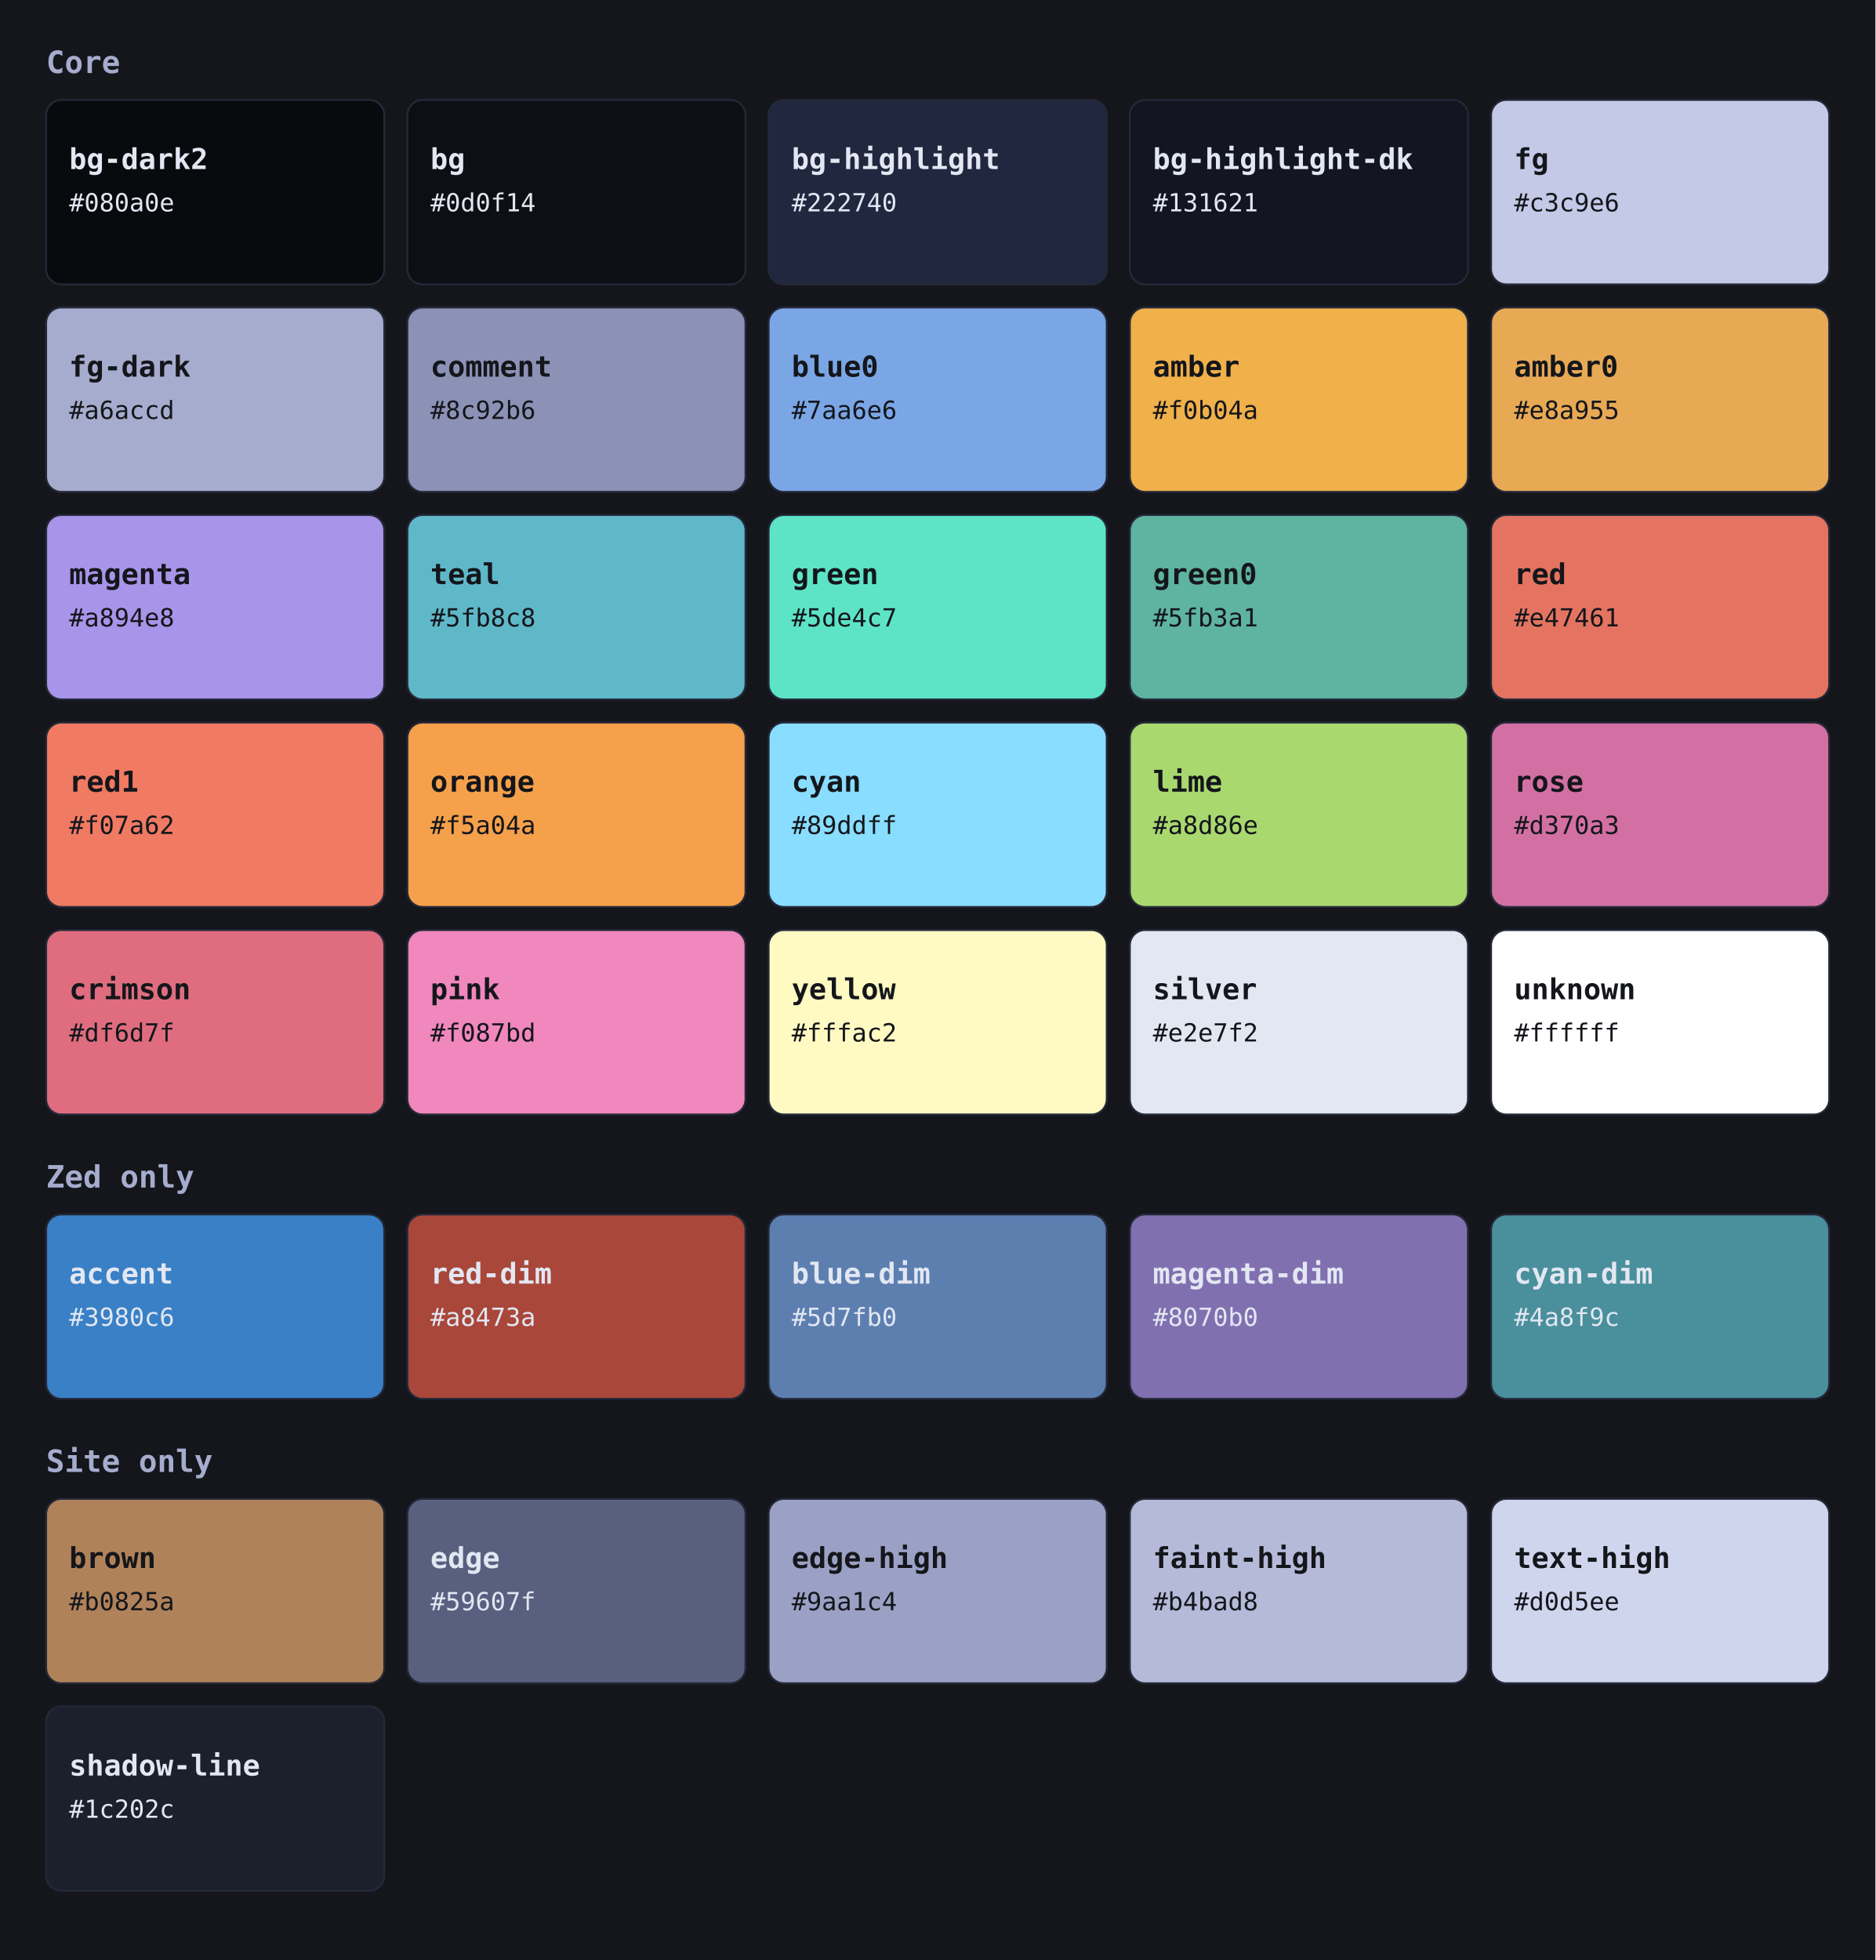
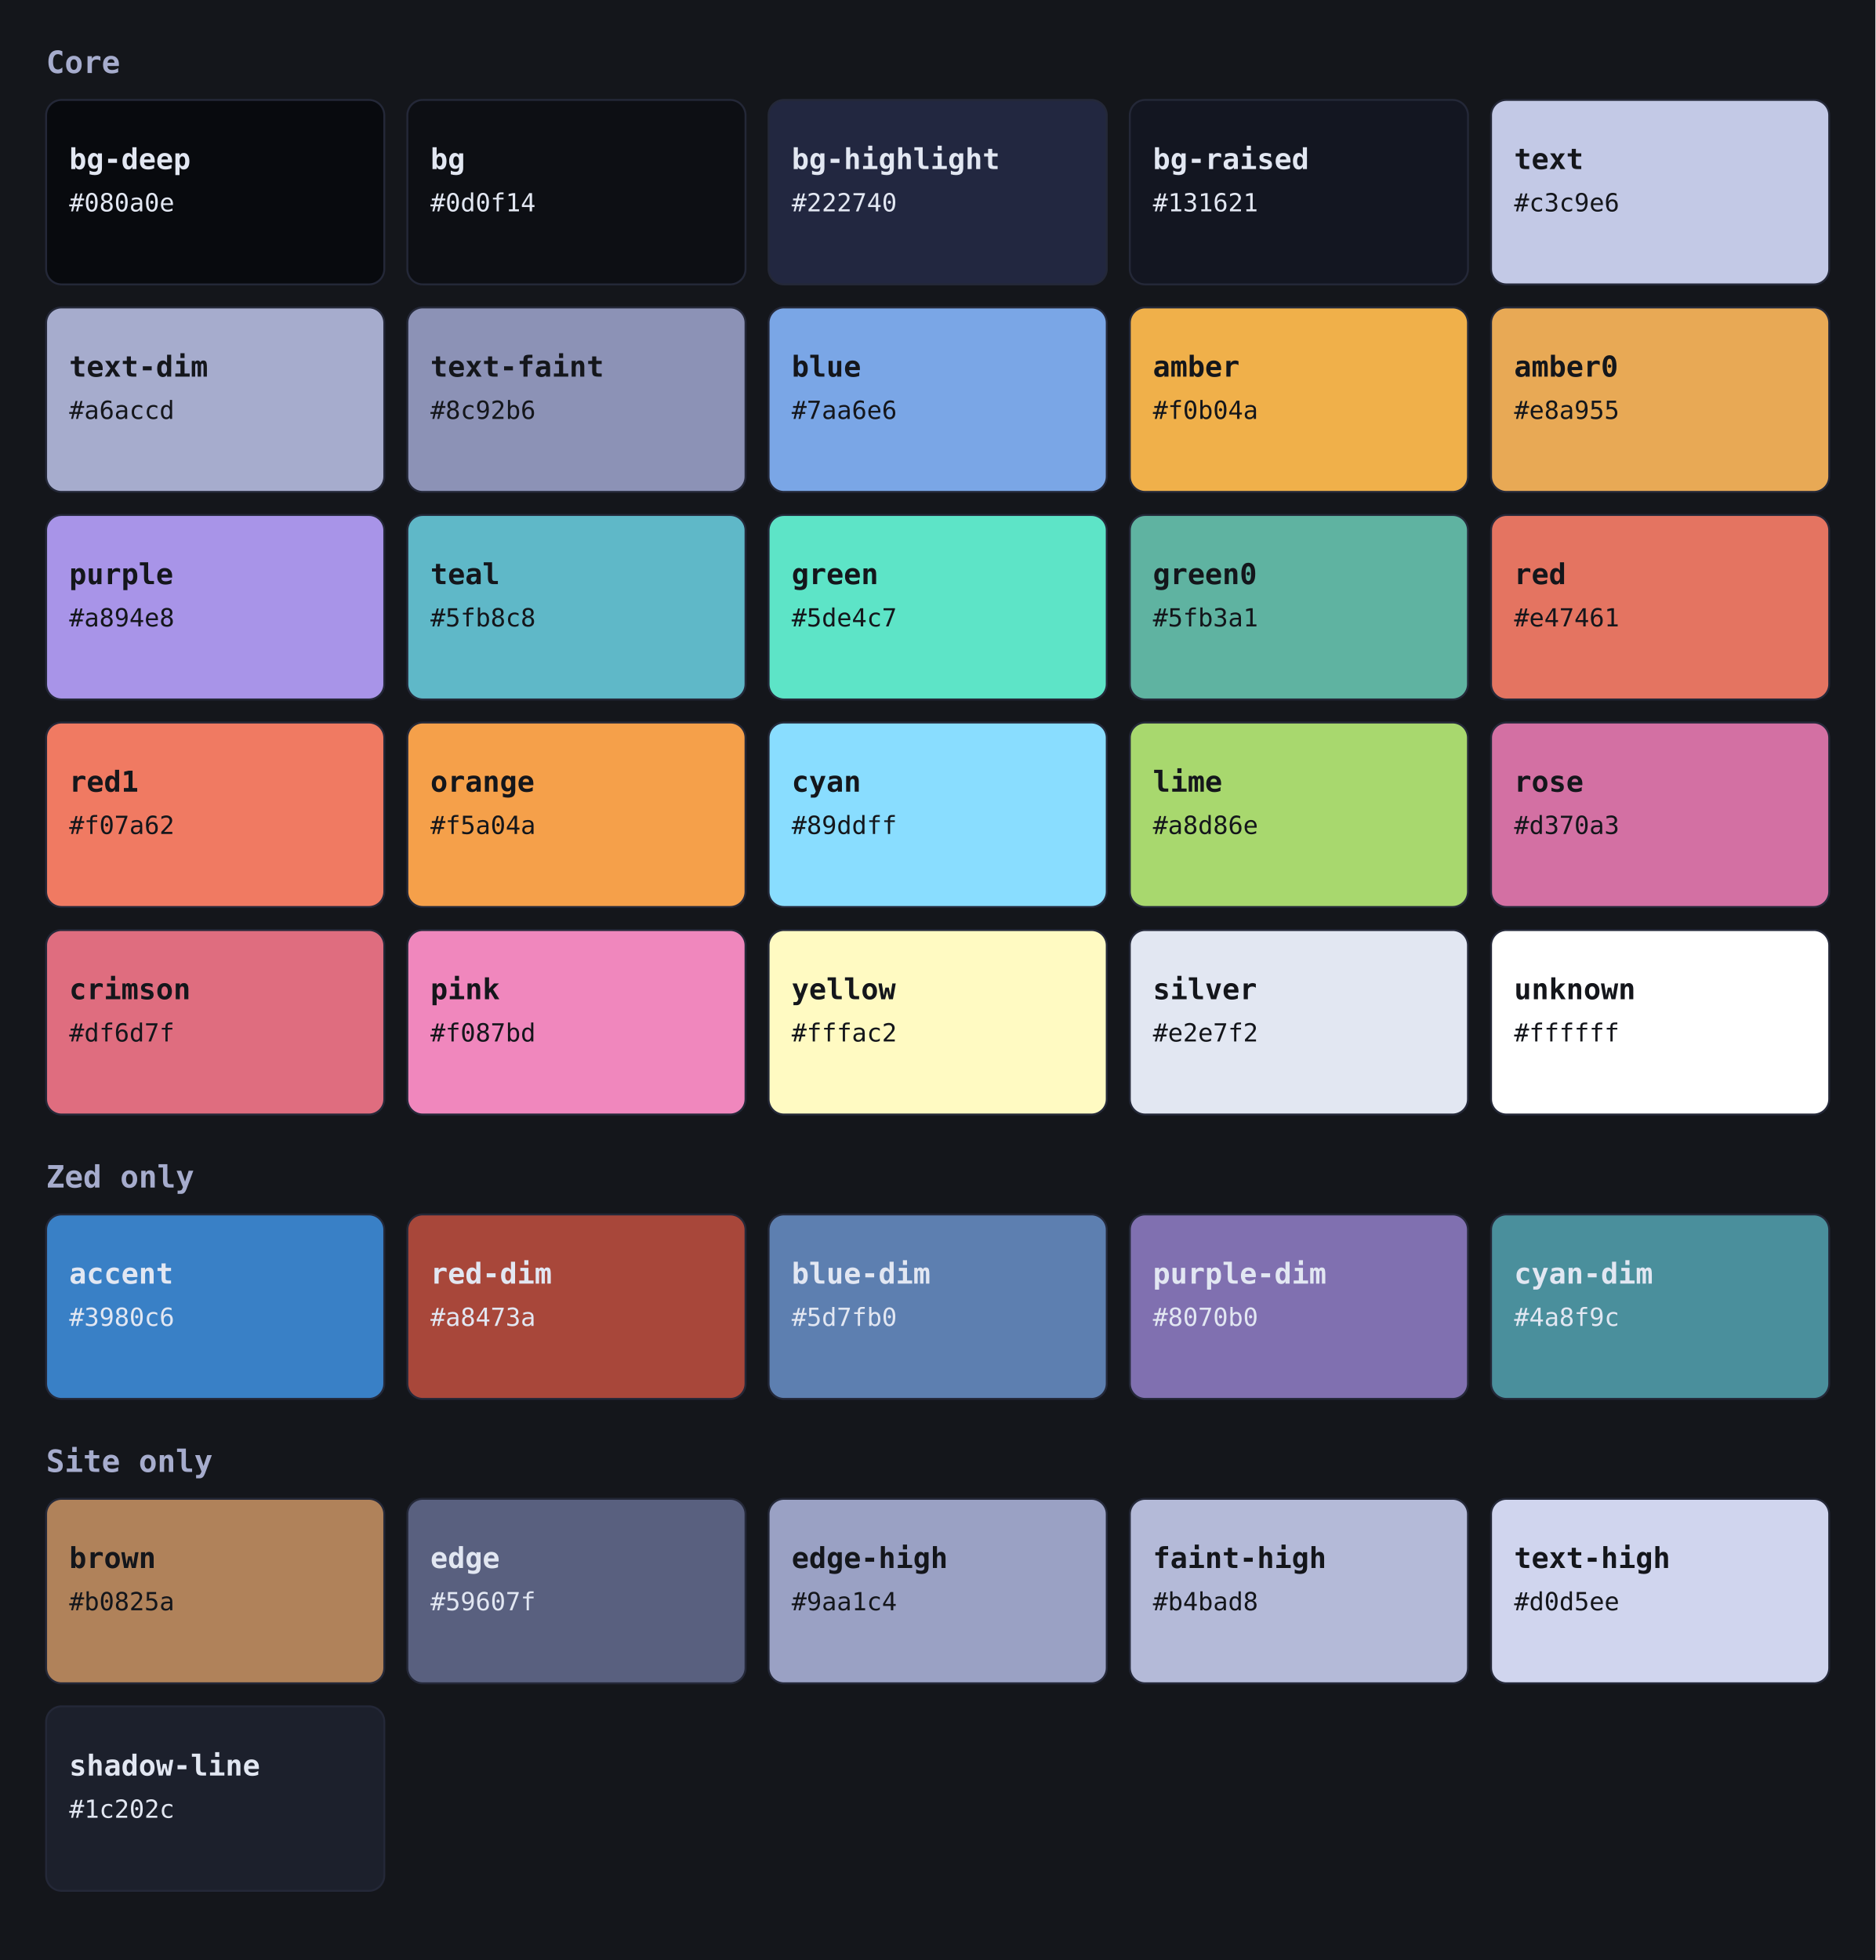
<svg xmlns="http://www.w3.org/2000/svg" width="976" height="1020" viewBox="0 0 976 1020" font-family="ui-monospace, Menlo, monospace">
  <rect width="100%" height="100%" fill="#14161b" />
  <text x="24" y="38" fill="#a6accd" font-size="16" font-weight="700">Core</text>
  <rect x="24" y="52" width="176" height="96" rx="8" fill="#080a0e" stroke="#242838" />
-   <text x="36" y="88" fill="#e2e7f2" font-size="15" font-weight="700">bg-dark2</text>
+   <text x="36" y="88" fill="#e2e7f2" font-size="15" font-weight="700">bg-deep</text>
  <text x="36" y="110" fill="#e2e7f2" font-size="13">#080a0e</text>
  <rect x="212" y="52" width="176" height="96" rx="8" fill="#0d0f14" stroke="#242838" />
  <text x="224" y="88" fill="#e2e7f2" font-size="15" font-weight="700">bg</text>
  <text x="224" y="110" fill="#e2e7f2" font-size="13">#0d0f14</text>
  <rect x="400" y="52" width="176" height="96" rx="8" fill="#222740" stroke="#242838" />
  <text x="412" y="88" fill="#e2e7f2" font-size="15" font-weight="700">bg-highlight</text>
  <text x="412" y="110" fill="#e2e7f2" font-size="13">#222740</text>
  <rect x="588" y="52" width="176" height="96" rx="8" fill="#131621" stroke="#242838" />
-   <text x="600" y="88" fill="#e2e7f2" font-size="15" font-weight="700">bg-highlight-dk</text>
+   <text x="600" y="88" fill="#e2e7f2" font-size="15" font-weight="700">bg-raised</text>
  <text x="600" y="110" fill="#e2e7f2" font-size="13">#131621</text>
  <rect x="776" y="52" width="176" height="96" rx="8" fill="#c3c9e6" stroke="#242838" />
-   <text x="788" y="88" fill="#14161b" font-size="15" font-weight="700">fg</text>
+   <text x="788" y="88" fill="#14161b" font-size="15" font-weight="700">text</text>
  <text x="788" y="110" fill="#14161b" font-size="13">#c3c9e6</text>
  <rect x="24" y="160" width="176" height="96" rx="8" fill="#a6accd" stroke="#242838" />
-   <text x="36" y="196" fill="#14161b" font-size="15" font-weight="700">fg-dark</text>
+   <text x="36" y="196" fill="#14161b" font-size="15" font-weight="700">text-dim</text>
  <text x="36" y="218" fill="#14161b" font-size="13">#a6accd</text>
  <rect x="212" y="160" width="176" height="96" rx="8" fill="#8c92b6" stroke="#242838" />
-   <text x="224" y="196" fill="#14161b" font-size="15" font-weight="700">comment</text>
+   <text x="224" y="196" fill="#14161b" font-size="15" font-weight="700">text-faint</text>
  <text x="224" y="218" fill="#14161b" font-size="13">#8c92b6</text>
  <rect x="400" y="160" width="176" height="96" rx="8" fill="#7aa6e6" stroke="#242838" />
-   <text x="412" y="196" fill="#14161b" font-size="15" font-weight="700">blue0</text>
+   <text x="412" y="196" fill="#14161b" font-size="15" font-weight="700">blue</text>
  <text x="412" y="218" fill="#14161b" font-size="13">#7aa6e6</text>
  <rect x="588" y="160" width="176" height="96" rx="8" fill="#f0b04a" stroke="#242838" />
  <text x="600" y="196" fill="#14161b" font-size="15" font-weight="700">amber</text>
  <text x="600" y="218" fill="#14161b" font-size="13">#f0b04a</text>
  <rect x="776" y="160" width="176" height="96" rx="8" fill="#e8a955" stroke="#242838" />
  <text x="788" y="196" fill="#14161b" font-size="15" font-weight="700">amber0</text>
  <text x="788" y="218" fill="#14161b" font-size="13">#e8a955</text>
  <rect x="24" y="268" width="176" height="96" rx="8" fill="#a894e8" stroke="#242838" />
-   <text x="36" y="304" fill="#14161b" font-size="15" font-weight="700">magenta</text>
+   <text x="36" y="304" fill="#14161b" font-size="15" font-weight="700">purple</text>
  <text x="36" y="326" fill="#14161b" font-size="13">#a894e8</text>
  <rect x="212" y="268" width="176" height="96" rx="8" fill="#5fb8c8" stroke="#242838" />
  <text x="224" y="304" fill="#14161b" font-size="15" font-weight="700">teal</text>
  <text x="224" y="326" fill="#14161b" font-size="13">#5fb8c8</text>
  <rect x="400" y="268" width="176" height="96" rx="8" fill="#5de4c7" stroke="#242838" />
  <text x="412" y="304" fill="#14161b" font-size="15" font-weight="700">green</text>
  <text x="412" y="326" fill="#14161b" font-size="13">#5de4c7</text>
  <rect x="588" y="268" width="176" height="96" rx="8" fill="#5fb3a1" stroke="#242838" />
  <text x="600" y="304" fill="#14161b" font-size="15" font-weight="700">green0</text>
  <text x="600" y="326" fill="#14161b" font-size="13">#5fb3a1</text>
  <rect x="776" y="268" width="176" height="96" rx="8" fill="#e47461" stroke="#242838" />
  <text x="788" y="304" fill="#14161b" font-size="15" font-weight="700">red</text>
  <text x="788" y="326" fill="#14161b" font-size="13">#e47461</text>
  <rect x="24" y="376" width="176" height="96" rx="8" fill="#f07a62" stroke="#242838" />
  <text x="36" y="412" fill="#14161b" font-size="15" font-weight="700">red1</text>
  <text x="36" y="434" fill="#14161b" font-size="13">#f07a62</text>
  <rect x="212" y="376" width="176" height="96" rx="8" fill="#f5a04a" stroke="#242838" />
  <text x="224" y="412" fill="#14161b" font-size="15" font-weight="700">orange</text>
  <text x="224" y="434" fill="#14161b" font-size="13">#f5a04a</text>
  <rect x="400" y="376" width="176" height="96" rx="8" fill="#89ddff" stroke="#242838" />
  <text x="412" y="412" fill="#14161b" font-size="15" font-weight="700">cyan</text>
  <text x="412" y="434" fill="#14161b" font-size="13">#89ddff</text>
  <rect x="588" y="376" width="176" height="96" rx="8" fill="#a8d86e" stroke="#242838" />
  <text x="600" y="412" fill="#14161b" font-size="15" font-weight="700">lime</text>
  <text x="600" y="434" fill="#14161b" font-size="13">#a8d86e</text>
  <rect x="776" y="376" width="176" height="96" rx="8" fill="#d370a3" stroke="#242838" />
  <text x="788" y="412" fill="#14161b" font-size="15" font-weight="700">rose</text>
  <text x="788" y="434" fill="#14161b" font-size="13">#d370a3</text>
  <rect x="24" y="484" width="176" height="96" rx="8" fill="#df6d7f" stroke="#242838" />
  <text x="36" y="520" fill="#14161b" font-size="15" font-weight="700">crimson</text>
  <text x="36" y="542" fill="#14161b" font-size="13">#df6d7f</text>
  <rect x="212" y="484" width="176" height="96" rx="8" fill="#f087bd" stroke="#242838" />
  <text x="224" y="520" fill="#14161b" font-size="15" font-weight="700">pink</text>
  <text x="224" y="542" fill="#14161b" font-size="13">#f087bd</text>
  <rect x="400" y="484" width="176" height="96" rx="8" fill="#fffac2" stroke="#242838" />
  <text x="412" y="520" fill="#14161b" font-size="15" font-weight="700">yellow</text>
  <text x="412" y="542" fill="#14161b" font-size="13">#fffac2</text>
  <rect x="588" y="484" width="176" height="96" rx="8" fill="#e2e7f2" stroke="#242838" />
  <text x="600" y="520" fill="#14161b" font-size="15" font-weight="700">silver</text>
  <text x="600" y="542" fill="#14161b" font-size="13">#e2e7f2</text>
  <rect x="776" y="484" width="176" height="96" rx="8" fill="#ffffff" stroke="#242838" />
  <text x="788" y="520" fill="#14161b" font-size="15" font-weight="700">unknown</text>
  <text x="788" y="542" fill="#14161b" font-size="13">#ffffff</text>
  <text x="24" y="618" fill="#a6accd" font-size="16" font-weight="700">Zed only</text>
  <rect x="24" y="632" width="176" height="96" rx="8" fill="#3980c6" stroke="#242838" />
  <text x="36" y="668" fill="#e2e7f2" font-size="15" font-weight="700">accent</text>
  <text x="36" y="690" fill="#e2e7f2" font-size="13">#3980c6</text>
  <rect x="212" y="632" width="176" height="96" rx="8" fill="#a8473a" stroke="#242838" />
  <text x="224" y="668" fill="#e2e7f2" font-size="15" font-weight="700">red-dim</text>
  <text x="224" y="690" fill="#e2e7f2" font-size="13">#a8473a</text>
  <rect x="400" y="632" width="176" height="96" rx="8" fill="#5d7fb0" stroke="#242838" />
  <text x="412" y="668" fill="#e2e7f2" font-size="15" font-weight="700">blue-dim</text>
  <text x="412" y="690" fill="#e2e7f2" font-size="13">#5d7fb0</text>
  <rect x="588" y="632" width="176" height="96" rx="8" fill="#8070b0" stroke="#242838" />
-   <text x="600" y="668" fill="#e2e7f2" font-size="15" font-weight="700">magenta-dim</text>
+   <text x="600" y="668" fill="#e2e7f2" font-size="15" font-weight="700">purple-dim</text>
  <text x="600" y="690" fill="#e2e7f2" font-size="13">#8070b0</text>
  <rect x="776" y="632" width="176" height="96" rx="8" fill="#4a8f9c" stroke="#242838" />
  <text x="788" y="668" fill="#e2e7f2" font-size="15" font-weight="700">cyan-dim</text>
  <text x="788" y="690" fill="#e2e7f2" font-size="13">#4a8f9c</text>
  <text x="24" y="766" fill="#a6accd" font-size="16" font-weight="700">Site only</text>
  <rect x="24" y="780" width="176" height="96" rx="8" fill="#b0825a" stroke="#242838" />
  <text x="36" y="816" fill="#14161b" font-size="15" font-weight="700">brown</text>
  <text x="36" y="838" fill="#14161b" font-size="13">#b0825a</text>
  <rect x="212" y="780" width="176" height="96" rx="8" fill="#59607f" stroke="#242838" />
  <text x="224" y="816" fill="#e2e7f2" font-size="15" font-weight="700">edge</text>
  <text x="224" y="838" fill="#e2e7f2" font-size="13">#59607f</text>
  <rect x="400" y="780" width="176" height="96" rx="8" fill="#9aa1c4" stroke="#242838" />
  <text x="412" y="816" fill="#14161b" font-size="15" font-weight="700">edge-high</text>
  <text x="412" y="838" fill="#14161b" font-size="13">#9aa1c4</text>
  <rect x="588" y="780" width="176" height="96" rx="8" fill="#b4bad8" stroke="#242838" />
  <text x="600" y="816" fill="#14161b" font-size="15" font-weight="700">faint-high</text>
  <text x="600" y="838" fill="#14161b" font-size="13">#b4bad8</text>
  <rect x="776" y="780" width="176" height="96" rx="8" fill="#d0d5ee" stroke="#242838" />
  <text x="788" y="816" fill="#14161b" font-size="15" font-weight="700">text-high</text>
  <text x="788" y="838" fill="#14161b" font-size="13">#d0d5ee</text>
  <rect x="24" y="888" width="176" height="96" rx="8" fill="#1c202c" stroke="#242838" />
  <text x="36" y="924" fill="#e2e7f2" font-size="15" font-weight="700">shadow-line</text>
  <text x="36" y="946" fill="#e2e7f2" font-size="13">#1c202c</text>
</svg>
